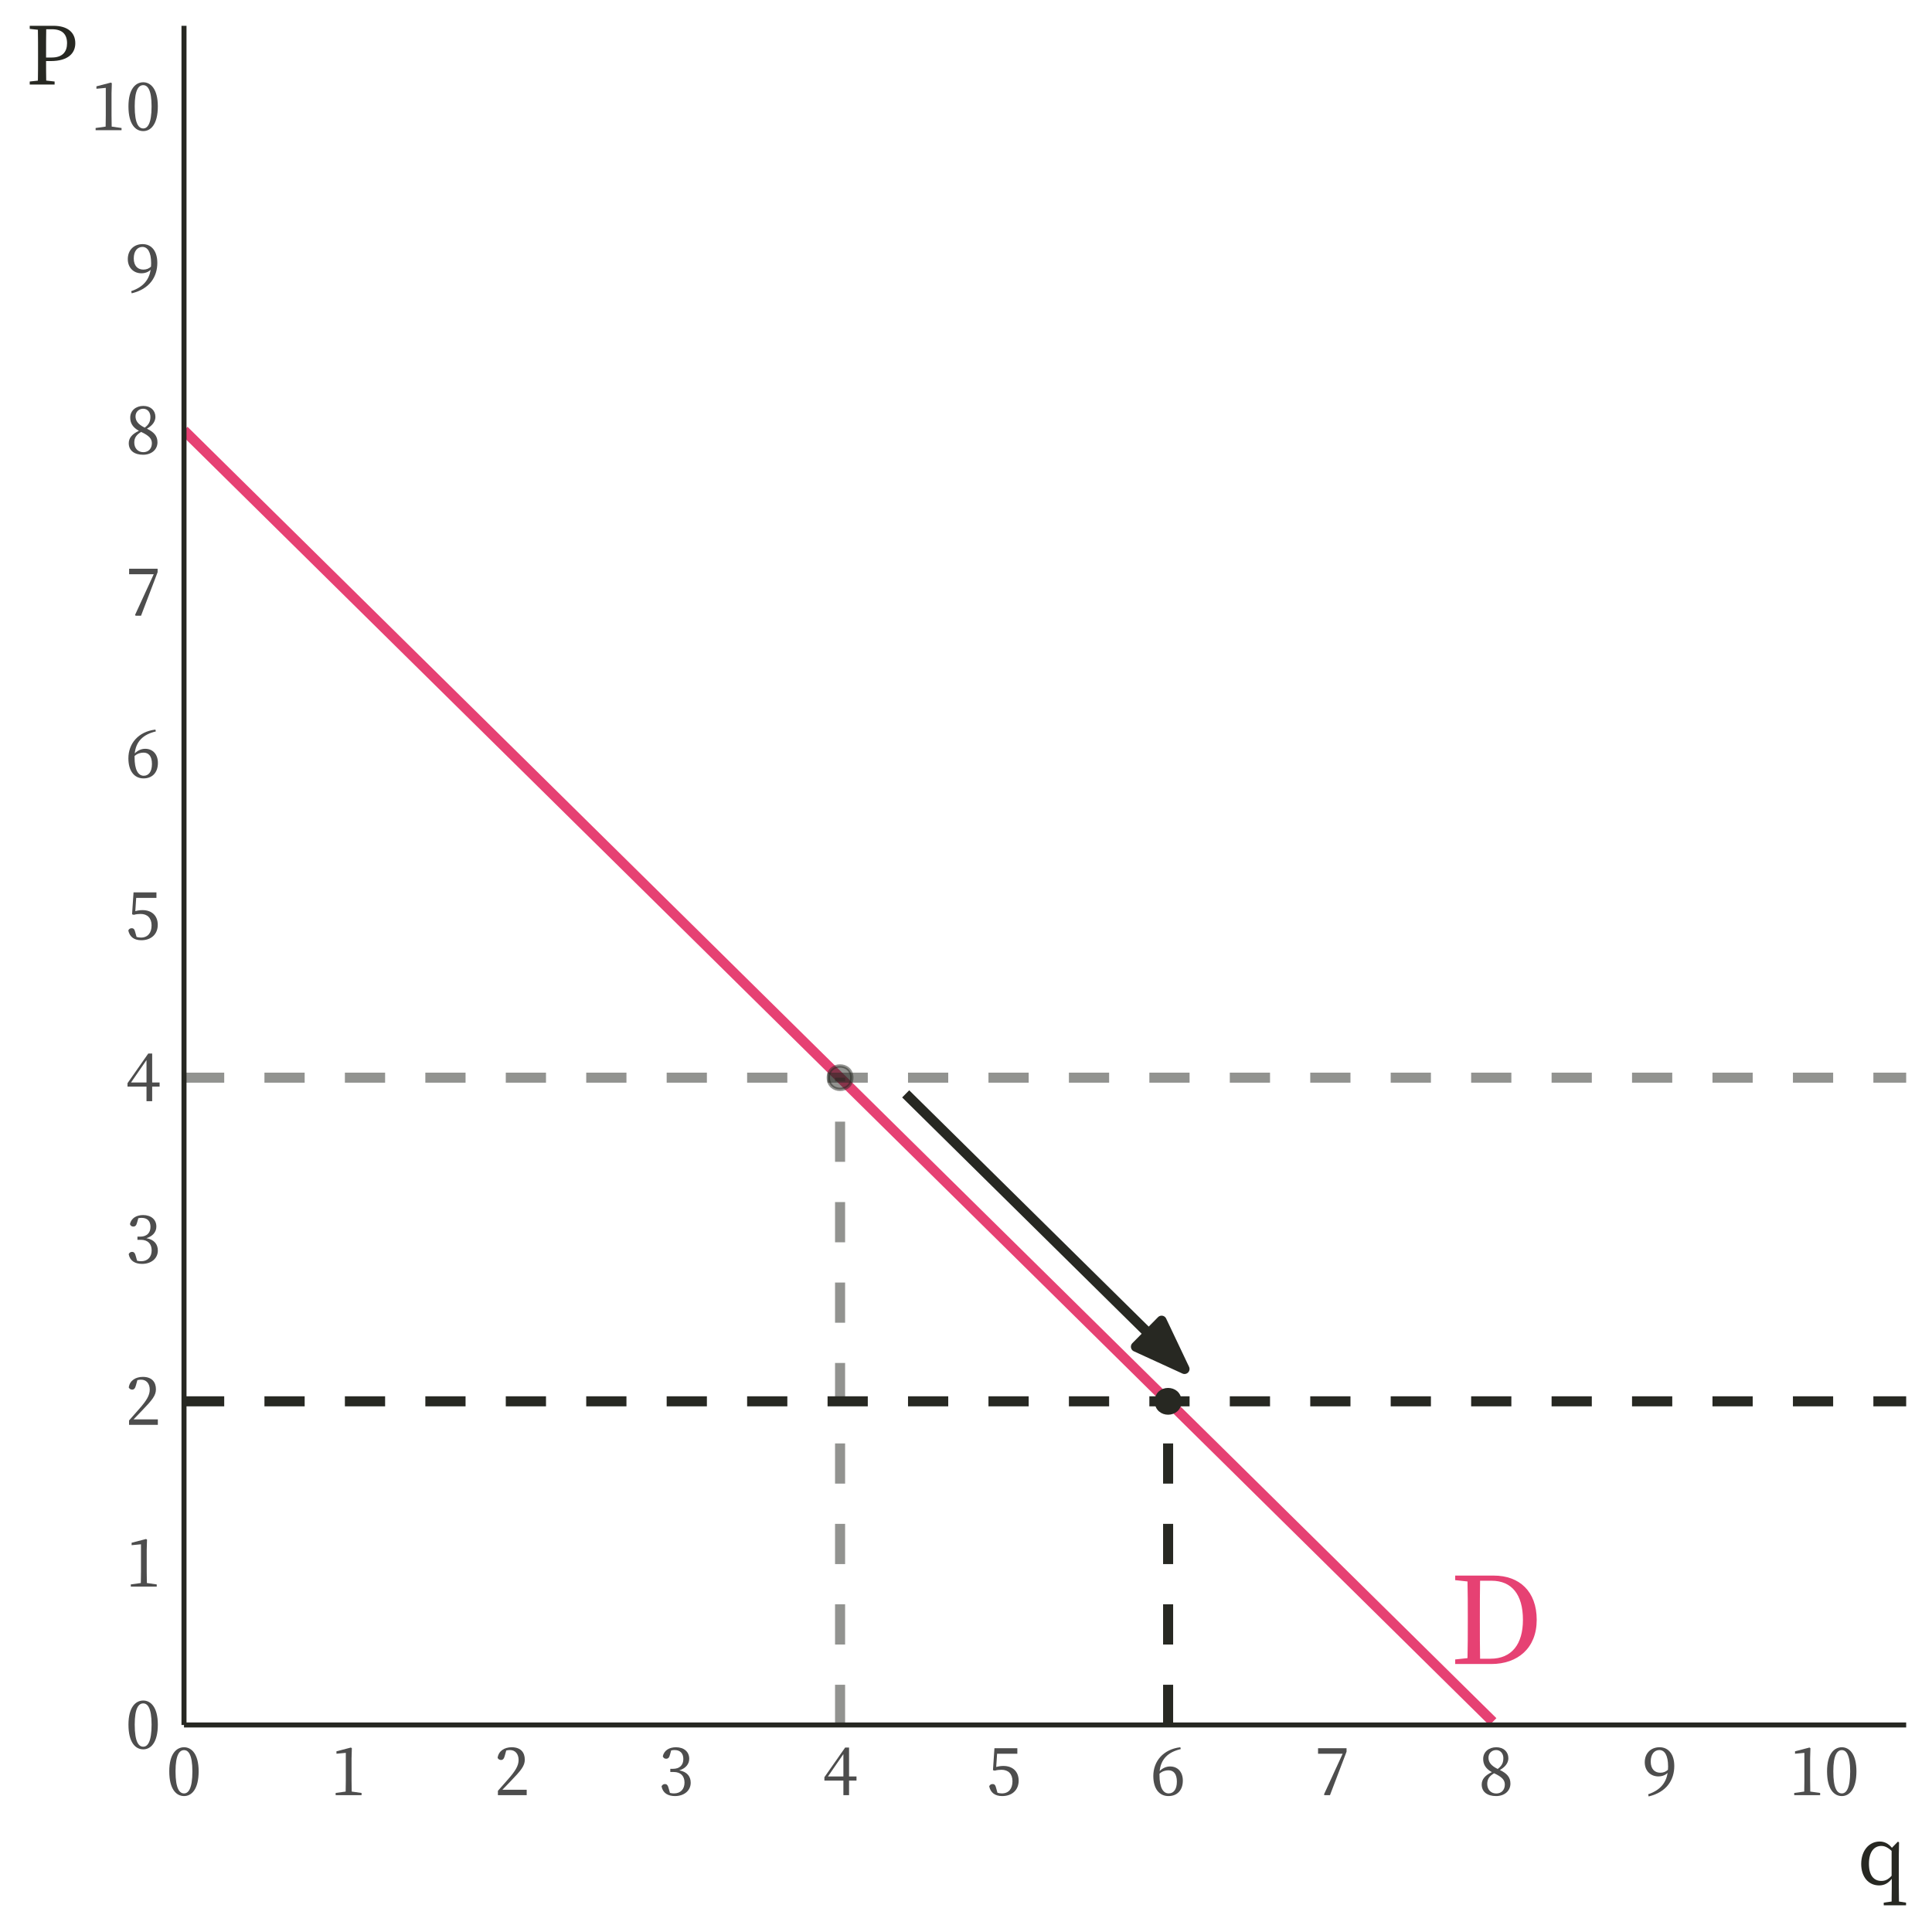
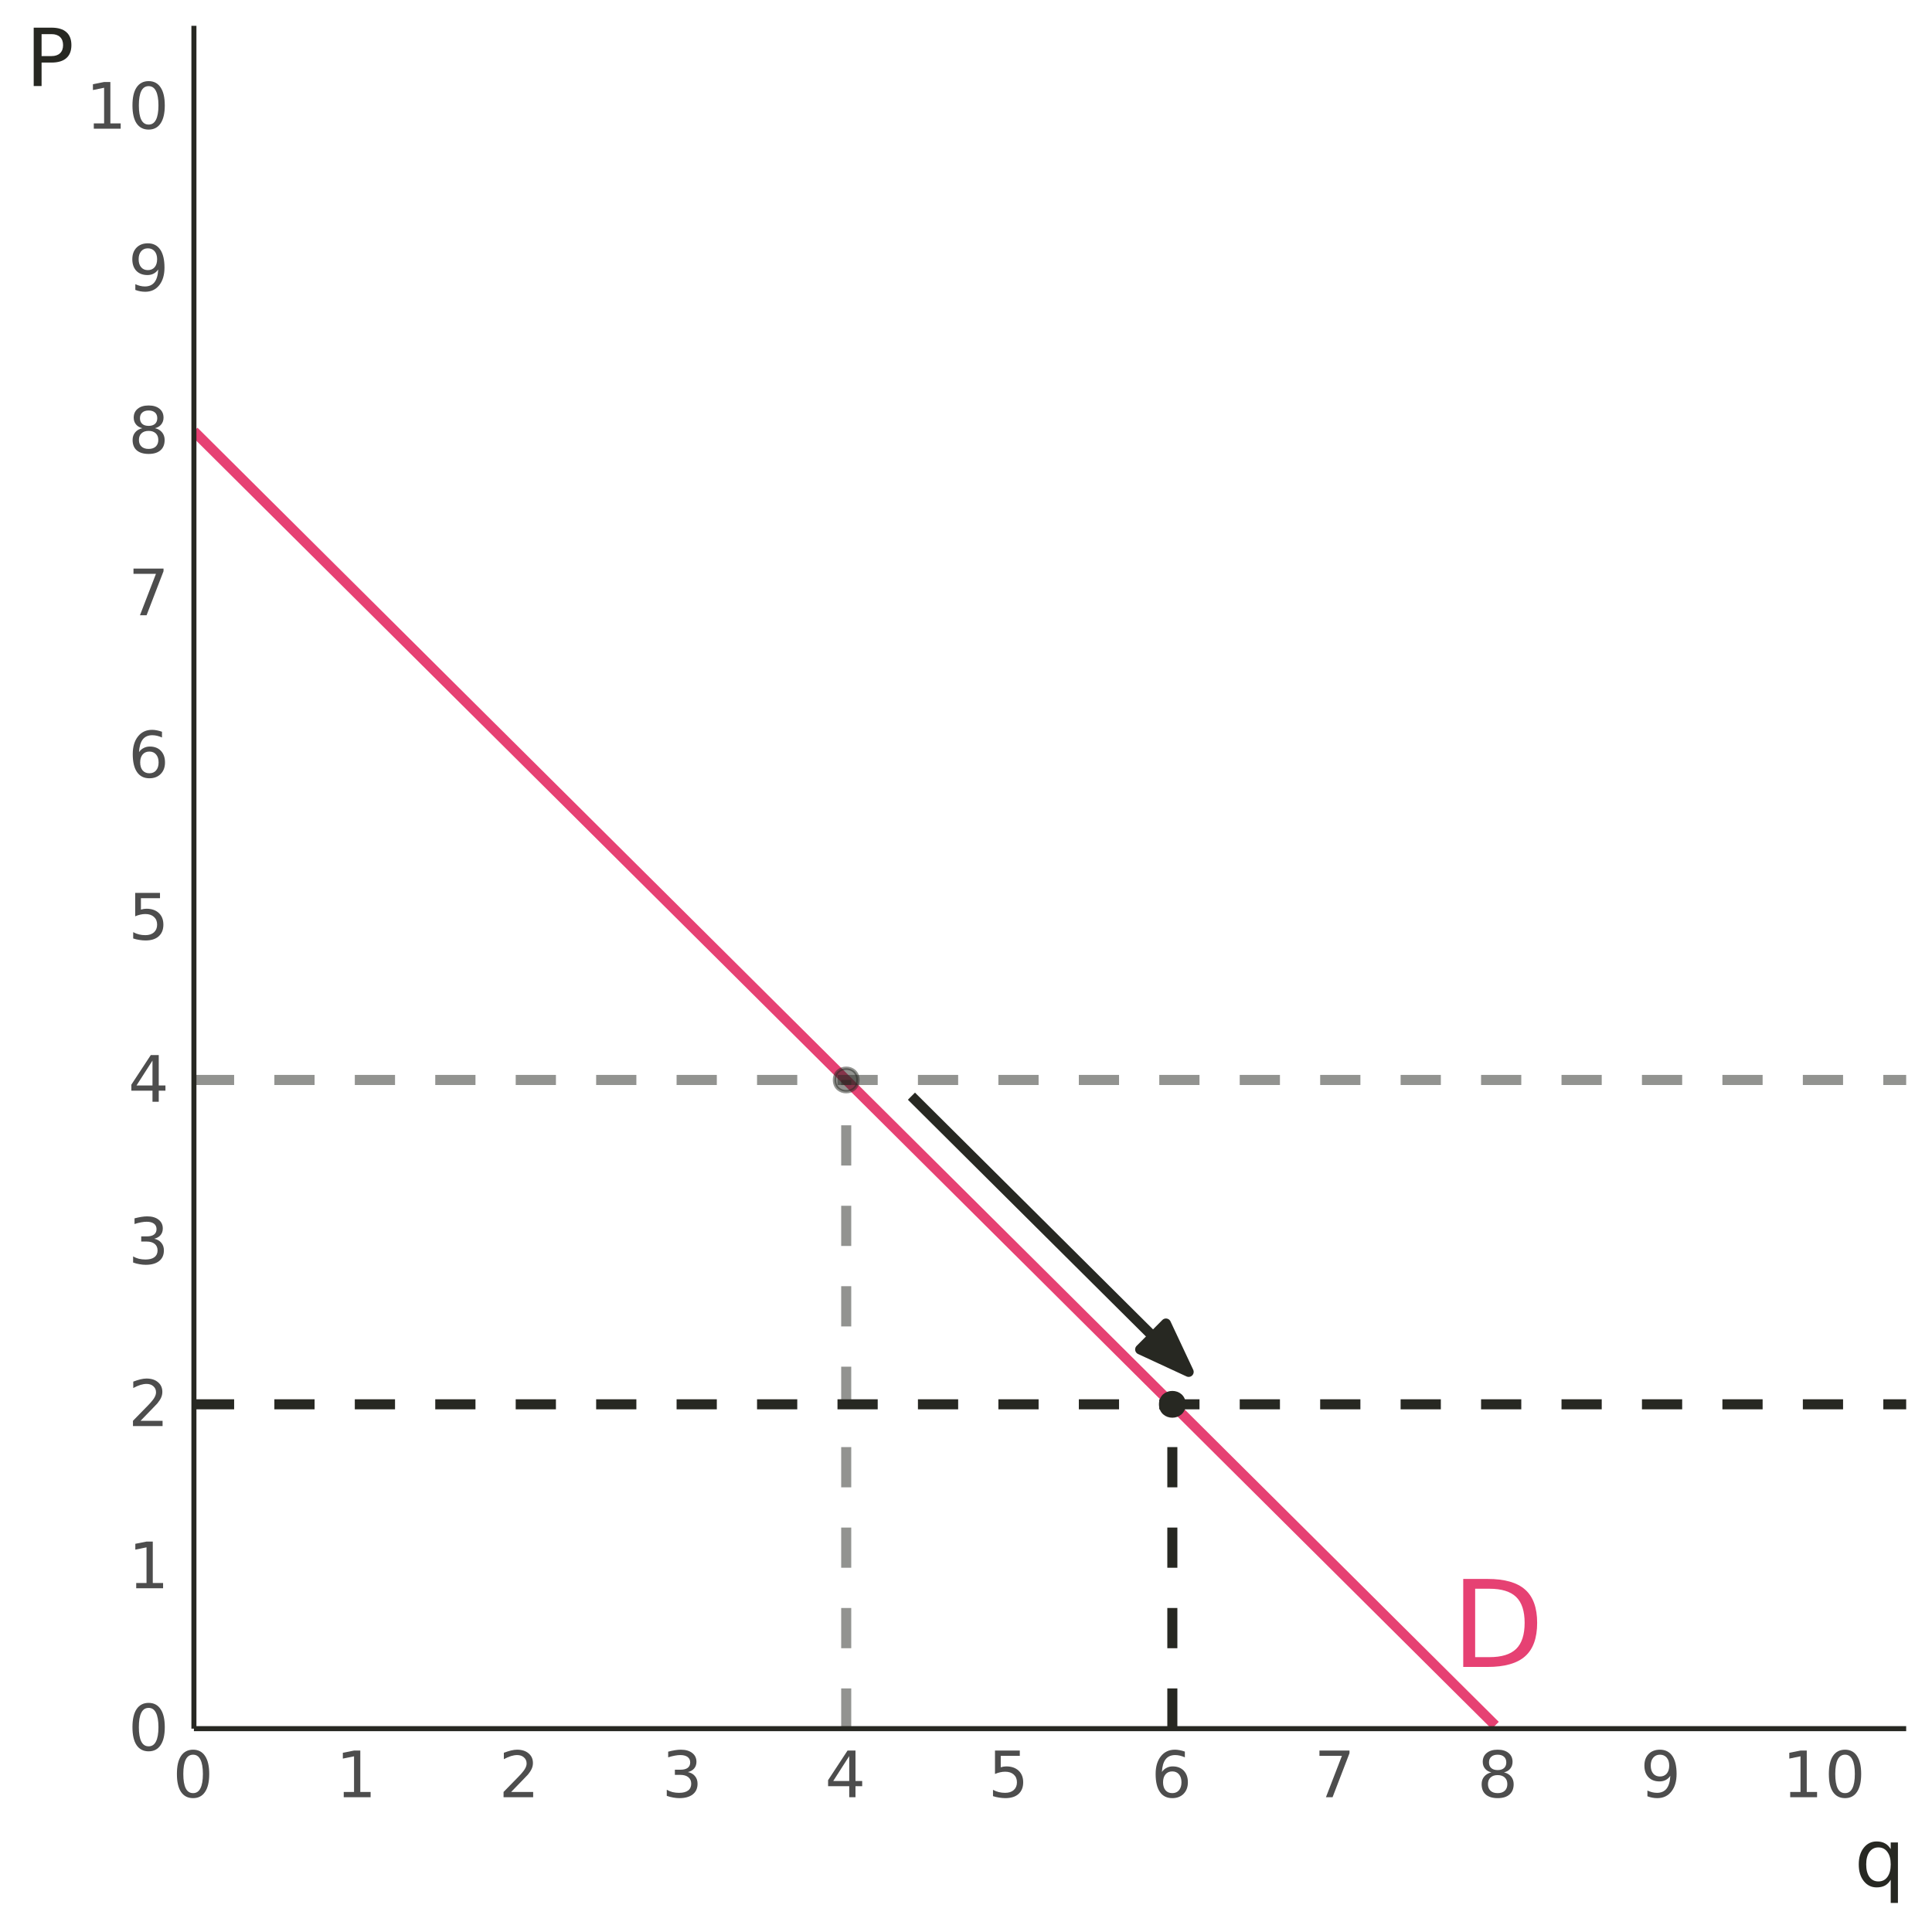
- <svg xmlns="http://www.w3.org/2000/svg" xmlns:xlink="http://www.w3.org/1999/xlink" width="410pt" height="410pt" viewBox="0 0 410 410" version="1.1">
+ <svg xmlns="http://www.w3.org/2000/svg" xmlns:xlink="http://www.w3.org/1999/xlink" width="410" height="410" viewBox="0 0 410 410">
  <defs>
    <g>
-       <symbol overflow="visible" id="glyph0-0">
-         <path style="stroke:none;" d="M 2.562 3.078 L 23.047 3.078 L 23.047 -22.531 L 2.562 -22.531 Z M 12.812 -10.781 L 4.656 -21.25 L 20.953 -21.25 Z M 13.625 -9.734 L 21.766 -20.203 L 21.766 0.75 Z M 4.656 1.797 L 12.812 -8.688 L 20.953 1.797 Z M 3.844 -20.203 L 11.984 -9.734 L 3.844 0.75 Z M 3.844 -20.203 " />
-       </symbol>
-       <symbol overflow="visible" id="glyph0-1">
-         <path style="stroke:none;" d="M 6.531 -1.125 C 6.484 -3.656 6.484 -6.219 6.484 -9.062 L 6.484 -10.031 C 6.484 -12.625 6.484 -15.188 6.531 -17.672 L 8.969 -17.672 C 13.219 -17.672 15.625 -14.781 15.625 -9.375 C 15.625 -4.172 13.219 -1.125 8.734 -1.125 Z M 1.25 -18.766 L 1.25 -17.797 L 3.859 -17.516 C 3.922 -15.062 3.922 -12.547 3.922 -10.031 L 3.922 -9.062 C 3.922 -6.219 3.922 -3.719 3.859 -1.25 L 1.25 -0.969 L 1.25 0 L 8.906 0 C 14.5 0 18.547 -3.359 18.547 -9.375 C 18.547 -15.422 14.875 -18.766 9.422 -18.766 Z M 1.25 -18.766 " />
-       </symbol>
-       <symbol overflow="visible" id="glyph1-0">
-         <path style="stroke:none;" d="M 1.359 1.625 L 12.234 1.625 L 12.234 -11.969 L 1.359 -11.969 Z M 6.797 -5.719 L 2.469 -11.281 L 11.125 -11.281 Z M 7.234 -5.172 L 11.547 -10.719 L 11.547 0.391 Z M 2.469 0.953 L 6.797 -4.609 L 11.125 0.953 Z M 2.031 -10.719 L 6.359 -5.172 L 2.031 0.391 Z M 2.031 -10.719 " />
-       </symbol>
-       <symbol overflow="visible" id="glyph1-1">
-         <path style="stroke:none;" d="M 1.938 -5.062 C 1.938 -8.625 2.797 -9.562 3.75 -9.562 C 4.656 -9.562 5.516 -8.625 5.516 -5.062 C 5.516 -1.359 4.656 -0.375 3.75 -0.375 C 2.797 -0.375 1.938 -1.344 1.938 -5.062 Z M 3.75 -10.172 C 2.141 -10.172 0.609 -8.781 0.609 -5.062 C 0.609 -1.203 2.141 0.188 3.75 0.188 C 5.312 0.188 6.844 -1.203 6.844 -5.062 C 6.844 -8.781 5.312 -10.172 3.75 -10.172 Z M 3.75 -10.172 " />
-       </symbol>
-       <symbol overflow="visible" id="glyph1-2">
-         <path style="stroke:none;" d="M 4.516 -0.766 C 4.5 -1.547 4.484 -2.359 4.484 -3.141 L 4.484 -7.812 L 4.547 -9.969 L 4.344 -10.109 L 1.281 -9.312 L 1.281 -8.797 L 3.266 -8.984 L 3.266 -3.141 C 3.266 -2.359 3.25 -1.547 3.234 -0.766 L 1.109 -0.469 L 1.109 0 L 6.609 0 L 6.609 -0.469 Z M 4.516 -0.766 " />
-       </symbol>
-       <symbol overflow="visible" id="glyph1-3">
-         <path style="stroke:none;" d="M 1.688 -1.156 C 2.375 -1.859 3.047 -2.562 3.438 -2.969 C 5.672 -5.281 6.438 -6.234 6.438 -7.531 C 6.438 -9.078 5.578 -10.172 3.656 -10.172 C 2.172 -10.172 0.875 -9.422 0.672 -7.922 C 0.812 -7.641 1.078 -7.469 1.391 -7.469 C 1.766 -7.469 2.031 -7.703 2.203 -8.406 L 2.5 -9.484 C 2.812 -9.562 3.078 -9.578 3.297 -9.578 C 4.422 -9.578 5.125 -8.734 5.125 -7.469 C 5.125 -6.266 4.438 -5.141 2.984 -3.484 C 2.344 -2.734 1.547 -1.828 0.734 -0.922 L 0.734 0 L 6.844 0 L 6.844 -1.156 Z M 1.688 -1.156 " />
-       </symbol>
-       <symbol overflow="visible" id="glyph1-4">
-         <path style="stroke:none;" d="M 2.703 -9.5 C 2.984 -9.562 3.219 -9.578 3.422 -9.578 C 4.594 -9.578 5.281 -8.906 5.281 -7.672 C 5.281 -6.328 4.438 -5.594 3.094 -5.594 L 2.516 -5.594 L 2.516 -4.922 L 3.219 -4.922 C 4.75 -4.922 5.531 -4.047 5.531 -2.672 C 5.531 -1.312 4.719 -0.375 3.297 -0.375 C 3.016 -0.375 2.734 -0.406 2.438 -0.484 L 2.188 -1.375 C 2.016 -2.047 1.828 -2.359 1.375 -2.359 C 1.062 -2.359 0.812 -2.203 0.656 -1.875 C 0.922 -0.438 2.031 0.188 3.5 0.188 C 5.484 0.188 6.844 -1 6.844 -2.641 C 6.844 -3.969 6.078 -4.969 4.422 -5.266 C 5.781 -5.688 6.531 -6.594 6.531 -7.734 C 6.531 -9.188 5.438 -10.172 3.719 -10.172 C 2.344 -10.172 1.203 -9.547 0.922 -8.25 C 1.062 -7.875 1.312 -7.734 1.625 -7.734 C 2.094 -7.734 2.297 -8.016 2.453 -8.625 Z M 2.703 -9.5 " />
-       </symbol>
-       <symbol overflow="visible" id="glyph1-5">
-         <path style="stroke:none;" d="M 1.156 -3.969 L 4.438 -8.719 L 4.438 -3.969 Z M 7.219 -3.969 L 5.641 -3.969 L 5.641 -10.109 L 4.812 -10.109 L 0.406 -3.812 L 0.406 -3.094 L 4.438 -3.094 L 4.438 0 L 5.641 0 L 5.641 -3.094 L 7.219 -3.094 Z M 7.219 -3.969 " />
-       </symbol>
-       <symbol overflow="visible" id="glyph1-6">
-         <path style="stroke:none;" d="M 2.25 -8.797 L 6.547 -8.797 L 6.547 -9.969 L 1.688 -9.969 L 1.375 -5.312 L 1.75 -5.203 C 2.234 -5.344 2.719 -5.391 3.188 -5.391 C 4.609 -5.391 5.516 -4.531 5.516 -2.953 C 5.516 -1.391 4.719 -0.375 3.266 -0.375 C 2.938 -0.375 2.641 -0.422 2.328 -0.516 L 2.078 -1.406 C 1.906 -2.141 1.719 -2.359 1.281 -2.359 C 0.953 -2.359 0.688 -2.188 0.578 -1.875 C 0.875 -0.5 1.828 0.188 3.344 0.188 C 5.453 0.188 6.828 -1.125 6.828 -3.078 C 6.828 -5.078 5.5 -6.203 3.578 -6.203 C 3.031 -6.203 2.562 -6.125 2.062 -5.984 Z M 2.25 -8.797 " />
-       </symbol>
-       <symbol overflow="visible" id="glyph1-7">
-         <path style="stroke:none;" d="M 1.906 -4.562 C 2.484 -5.094 3.188 -5.281 3.812 -5.281 C 4.875 -5.281 5.594 -4.547 5.594 -2.875 C 5.594 -1.203 4.875 -0.375 3.859 -0.375 C 2.641 -0.375 1.906 -1.688 1.906 -4.266 Z M 6.328 -10.172 C 2.656 -9.734 0.594 -7.156 0.594 -4.078 C 0.594 -1.406 1.828 0.188 3.812 0.188 C 5.609 0.188 6.859 -1 6.859 -3.094 C 6.859 -4.922 5.781 -6.094 4.156 -6.094 C 3.344 -6.094 2.562 -5.75 1.938 -5.109 C 2.203 -7.547 3.578 -9.109 6.422 -9.781 Z M 6.328 -10.172 " />
-       </symbol>
-       <symbol overflow="visible" id="glyph1-8">
-         <path style="stroke:none;" d="M 0.75 -9.969 L 0.75 -8.797 L 5.969 -8.797 L 2 -0.141 L 2.141 0 L 3.281 0 L 6.797 -9.234 L 6.797 -9.969 Z M 0.75 -9.969 " />
-       </symbol>
-       <symbol overflow="visible" id="glyph1-9">
-         <path style="stroke:none;" d="M 3.766 -0.359 C 2.625 -0.359 1.844 -1.188 1.844 -2.391 C 1.844 -3.438 2.312 -4.047 3.297 -4.656 C 5.047 -3.844 5.578 -3.172 5.578 -2.25 C 5.578 -1.125 4.859 -0.359 3.766 -0.359 Z M 2.109 -7.969 C 2.109 -8.953 2.875 -9.578 3.734 -9.578 C 4.703 -9.578 5.266 -8.766 5.266 -7.875 C 5.266 -6.875 4.953 -6.234 4.062 -5.562 C 2.5 -6.328 2.109 -7.125 2.109 -7.969 Z M 4.531 -5.344 C 5.906 -6.125 6.328 -7.062 6.328 -7.844 C 6.328 -9.188 5.344 -10.172 3.766 -10.172 C 2.219 -10.172 0.984 -9.219 0.984 -7.688 C 0.984 -6.531 1.516 -5.609 2.828 -4.891 C 1.406 -4.219 0.672 -3.391 0.672 -2.25 C 0.672 -0.672 1.906 0.188 3.719 0.188 C 5.484 0.188 6.766 -0.891 6.766 -2.453 C 6.766 -3.781 6.062 -4.594 4.531 -5.344 Z M 4.531 -5.344 " />
-       </symbol>
-       <symbol overflow="visible" id="glyph1-10">
-         <path style="stroke:none;" d="M 3.766 -4.766 C 2.625 -4.766 1.734 -5.516 1.734 -7.141 C 1.734 -8.75 2.562 -9.578 3.562 -9.578 C 4.656 -9.578 5.422 -8.516 5.422 -6.094 C 5.422 -5.844 5.406 -5.609 5.391 -5.391 C 4.938 -4.969 4.406 -4.766 3.766 -4.766 Z M 1.297 0.266 C 5.109 -0.641 6.734 -3.234 6.734 -6.203 C 6.734 -8.625 5.547 -10.172 3.609 -10.172 C 1.766 -10.172 0.469 -8.906 0.469 -6.984 C 0.469 -5.125 1.75 -3.984 3.344 -3.984 C 4.141 -3.984 4.812 -4.234 5.328 -4.734 C 4.969 -2.562 3.734 -1.062 1.188 -0.188 Z M 1.297 0.266 " />
-       </symbol>
-       <symbol overflow="visible" id="glyph2-0">
-         <path style="stroke:none;" d="M 1.703 2.047 L 15.297 2.047 L 15.297 -14.953 L 1.703 -14.953 Z M 8.5 -7.156 L 3.094 -14.109 L 13.906 -14.109 Z M 9.047 -6.453 L 14.453 -13.406 L 14.453 0.5 Z M 3.094 1.188 L 8.5 -5.766 L 13.906 1.188 Z M 2.547 -13.406 L 7.953 -6.453 L 2.547 0.5 Z M 2.547 -13.406 " />
-       </symbol>
-       <symbol overflow="visible" id="glyph2-1">
-         <path style="stroke:none;" d="M 7.281 -1.812 C 6.531 -0.984 5.906 -0.719 5.094 -0.719 C 3.594 -0.719 2.469 -1.766 2.469 -4.359 C 2.469 -7.016 3.672 -8.141 5.094 -8.141 C 5.766 -8.141 6.406 -7.891 7.281 -7.094 Z M 8.844 3.656 C 8.828 2.625 8.812 1.562 8.812 0.531 L 8.812 -6.359 L 8.859 -8.891 L 8.625 -9.062 L 7.344 -7.75 C 6.547 -8.734 5.641 -9.078 4.75 -9.078 C 2.516 -9.078 0.828 -7.172 0.828 -4.312 C 0.828 -1.594 2.359 0.234 4.625 0.234 C 5.688 0.234 6.562 -0.203 7.312 -1.172 L 7.312 0.531 C 7.312 1.547 7.297 2.594 7.281 3.656 L 5.609 3.891 L 5.609 4.453 L 10.344 4.453 L 10.344 3.891 Z M 8.844 3.656 " />
-       </symbol>
-       <symbol overflow="visible" id="glyph2-2">
-         <path style="stroke:none;" d="M 5.531 -11.734 C 7.75 -11.734 8.75 -10.656 8.75 -8.766 C 8.75 -6.969 7.812 -5.734 5.484 -5.734 L 4.297 -5.734 L 4.297 -6.688 C 4.297 -8.375 4.297 -10.078 4.328 -11.734 Z M 5.281 -4.984 C 9.047 -4.984 10.5 -6.703 10.5 -8.766 C 10.5 -10.984 8.953 -12.469 5.828 -12.469 L 0.828 -12.469 L 0.828 -11.812 L 2.562 -11.625 C 2.594 -10 2.594 -8.344 2.594 -6.688 L 2.594 -5.766 C 2.594 -4.094 2.594 -2.469 2.562 -0.828 L 0.828 -0.641 L 0.828 0 L 6.109 0 L 6.109 -0.641 L 4.328 -0.844 C 4.297 -2.266 4.297 -3.609 4.297 -4.984 Z M 5.281 -4.984 " />
-       </symbol>
+       <g id="glyph-0-0">
+         <path d="M 1.281 4.531 L 1.281 -18.062 L 14.078 -18.062 L 14.078 4.531 Z M 2.719 3.094 L 12.656 3.094 L 12.656 -16.625 L 2.719 -16.625 Z M 2.719 3.094 " />
+       </g>
+       <g id="glyph-0-1">
+         <path d="M 5.047 -16.594 L 5.047 -2.078 L 8.094 -2.078 C 10.664 -2.078 12.551 -2.66 13.75 -3.828 C 14.945 -4.992 15.547 -6.836 15.547 -9.359 C 15.547 -11.859 14.945 -13.688 13.75 -14.844 C 12.551 -16.008 10.664 -16.594 8.094 -16.594 Z M 2.516 -18.672 L 7.703 -18.672 C 11.316 -18.672 13.969 -17.914 15.656 -16.406 C 17.352 -14.906 18.203 -12.555 18.203 -9.359 C 18.203 -6.141 17.352 -3.773 15.656 -2.266 C 13.957 -0.754 11.305 0 7.703 0 L 2.516 0 Z M 2.516 -18.672 " />
+       </g>
+       <g id="glyph-1-0">
+         <path d="M 0.672 2.406 L 0.672 -9.578 L 7.469 -9.578 L 7.469 2.406 Z M 1.438 1.641 L 6.719 1.641 L 6.719 -8.828 L 1.438 -8.828 Z M 1.438 1.641 " />
+       </g>
+       <g id="glyph-1-1">
+         <path d="M 4.328 -9.031 C 3.629 -9.031 3.109 -8.688 2.766 -8 C 2.422 -7.32 2.25 -6.301 2.25 -4.938 C 2.25 -3.582 2.422 -2.566 2.766 -1.891 C 3.109 -1.211 3.629 -0.875 4.328 -0.875 C 5.016 -0.875 5.531 -1.211 5.875 -1.891 C 6.227 -2.566 6.406 -3.582 6.406 -4.938 C 6.406 -6.301 6.227 -7.32 5.875 -8 C 5.531 -8.688 5.016 -9.031 4.328 -9.031 Z M 4.328 -10.094 C 5.43 -10.094 6.273 -9.648 6.859 -8.766 C 7.453 -7.891 7.75 -6.613 7.75 -4.938 C 7.75 -3.27 7.453 -2 6.859 -1.125 C 6.273 -0.25 5.43 0.188 4.328 0.188 C 3.211 0.188 2.359 -0.25 1.766 -1.125 C 1.18 -2 0.891 -3.27 0.891 -4.938 C 0.891 -6.613 1.18 -7.891 1.766 -8.766 C 2.359 -9.648 3.211 -10.094 4.328 -10.094 Z M 4.328 -10.094 " />
+       </g>
+       <g id="glyph-1-2">
+         <path d="M 1.688 -1.125 L 3.875 -1.125 L 3.875 -8.688 L 1.5 -8.203 L 1.5 -9.438 L 3.859 -9.906 L 5.203 -9.906 L 5.203 -1.125 L 7.391 -1.125 L 7.391 0 L 1.688 0 Z M 1.688 -1.125 " />
+       </g>
+       <g id="glyph-1-3">
+         <path d="M 2.609 -1.125 L 7.281 -1.125 L 7.281 0 L 1 0 L 1 -1.125 C 1.508 -1.656 2.203 -2.363 3.078 -3.25 C 3.953 -4.133 4.504 -4.707 4.734 -4.969 C 5.16 -5.445 5.457 -5.852 5.625 -6.188 C 5.801 -6.52 5.891 -6.848 5.891 -7.172 C 5.891 -7.703 5.703 -8.129 5.328 -8.453 C 4.961 -8.785 4.484 -8.953 3.891 -8.953 C 3.473 -8.953 3.031 -8.879 2.562 -8.734 C 2.094 -8.586 1.594 -8.367 1.062 -8.078 L 1.062 -9.438 C 1.602 -9.645 2.109 -9.805 2.578 -9.922 C 3.047 -10.035 3.473 -10.094 3.859 -10.094 C 4.891 -10.094 5.707 -9.832 6.312 -9.312 C 6.926 -8.801 7.234 -8.117 7.234 -7.266 C 7.234 -6.859 7.156 -6.473 7 -6.109 C 6.852 -5.742 6.578 -5.312 6.172 -4.812 C 6.055 -4.688 5.703 -4.316 5.109 -3.703 C 4.523 -3.086 3.691 -2.227 2.609 -1.125 Z M 2.609 -1.125 " />
+       </g>
+       <g id="glyph-1-4">
+         <path d="M 5.516 -5.344 C 6.16 -5.207 6.66 -4.922 7.016 -4.484 C 7.379 -4.055 7.562 -3.52 7.562 -2.875 C 7.562 -1.895 7.223 -1.141 6.547 -0.609 C 5.879 -0.078 4.926 0.188 3.688 0.188 C 3.27 0.188 2.836 0.145 2.391 0.062 C 1.953 -0.008 1.5 -0.129 1.031 -0.297 L 1.031 -1.594 C 1.406 -1.375 1.812 -1.207 2.25 -1.094 C 2.695 -0.988 3.16 -0.938 3.641 -0.938 C 4.484 -0.938 5.125 -1.102 5.562 -1.438 C 6 -1.77 6.219 -2.25 6.219 -2.875 C 6.219 -3.457 6.016 -3.914 5.609 -4.25 C 5.203 -4.582 4.633 -4.75 3.906 -4.75 L 2.75 -4.75 L 2.75 -5.844 L 3.953 -5.844 C 4.609 -5.844 5.113 -5.973 5.469 -6.234 C 5.82 -6.504 6 -6.883 6 -7.375 C 6 -7.883 5.816 -8.273 5.453 -8.547 C 5.086 -8.816 4.57 -8.953 3.906 -8.953 C 3.539 -8.953 3.145 -8.91 2.719 -8.828 C 2.301 -8.754 1.836 -8.633 1.328 -8.469 L 1.328 -9.672 C 1.836 -9.805 2.316 -9.91 2.766 -9.984 C 3.211 -10.055 3.629 -10.094 4.016 -10.094 C 5.035 -10.094 5.844 -9.859 6.438 -9.391 C 7.031 -8.93 7.328 -8.305 7.328 -7.516 C 7.328 -6.973 7.172 -6.508 6.859 -6.125 C 6.547 -5.75 6.098 -5.488 5.516 -5.344 Z M 5.516 -5.344 " />
+       </g>
+       <g id="glyph-1-5">
+         <path d="M 5.141 -8.734 L 1.75 -3.453 L 5.141 -3.453 Z M 4.781 -9.906 L 6.469 -9.906 L 6.469 -3.453 L 7.891 -3.453 L 7.891 -2.344 L 6.469 -2.344 L 6.469 0 L 5.141 0 L 5.141 -2.344 L 0.656 -2.344 L 0.656 -3.625 Z M 4.781 -9.906 " />
+       </g>
+       <g id="glyph-1-6">
+         <path d="M 1.469 -9.906 L 6.734 -9.906 L 6.734 -8.781 L 2.688 -8.781 L 2.688 -6.359 C 2.883 -6.422 3.082 -6.469 3.281 -6.5 C 3.477 -6.531 3.672 -6.547 3.859 -6.547 C 4.961 -6.547 5.836 -6.242 6.484 -5.641 C 7.129 -5.035 7.453 -4.211 7.453 -3.172 C 7.453 -2.109 7.117 -1.281 6.453 -0.688 C 5.797 -0.102 4.863 0.188 3.656 0.188 C 3.238 0.188 2.812 0.148 2.375 0.078 C 1.945 0.016 1.504 -0.086 1.047 -0.234 L 1.047 -1.578 C 1.441 -1.359 1.852 -1.195 2.281 -1.094 C 2.707 -0.988 3.156 -0.938 3.625 -0.938 C 4.395 -0.938 5.004 -1.133 5.453 -1.531 C 5.898 -1.938 6.125 -2.484 6.125 -3.172 C 6.125 -3.867 5.898 -4.414 5.453 -4.812 C 5.004 -5.219 4.395 -5.422 3.625 -5.422 C 3.27 -5.422 2.914 -5.379 2.562 -5.297 C 2.207 -5.223 1.844 -5.102 1.469 -4.938 Z M 1.469 -9.906 " />
+       </g>
+       <g id="glyph-1-7">
+         <path d="M 4.484 -5.484 C 3.879 -5.484 3.398 -5.273 3.047 -4.859 C 2.703 -4.453 2.531 -3.891 2.531 -3.172 C 2.531 -2.461 2.703 -1.898 3.047 -1.484 C 3.398 -1.078 3.879 -0.875 4.484 -0.875 C 5.086 -0.875 5.562 -1.078 5.906 -1.484 C 6.258 -1.898 6.438 -2.461 6.438 -3.172 C 6.438 -3.891 6.258 -4.453 5.906 -4.859 C 5.562 -5.273 5.086 -5.484 4.484 -5.484 Z M 7.156 -9.688 L 7.156 -8.469 C 6.812 -8.625 6.469 -8.742 6.125 -8.828 C 5.781 -8.91 5.441 -8.953 5.109 -8.953 C 4.223 -8.953 3.547 -8.656 3.078 -8.062 C 2.617 -7.469 2.352 -6.566 2.281 -5.359 C 2.539 -5.742 2.867 -6.035 3.266 -6.234 C 3.66 -6.441 4.094 -6.547 4.562 -6.547 C 5.562 -6.547 6.348 -6.242 6.922 -5.641 C 7.504 -5.035 7.797 -4.211 7.797 -3.172 C 7.797 -2.16 7.492 -1.348 6.891 -0.734 C 6.285 -0.117 5.484 0.188 4.484 0.188 C 3.336 0.188 2.461 -0.25 1.859 -1.125 C 1.254 -2 0.953 -3.27 0.953 -4.938 C 0.953 -6.508 1.32 -7.758 2.062 -8.688 C 2.801 -9.625 3.801 -10.094 5.062 -10.094 C 5.395 -10.094 5.734 -10.055 6.078 -9.984 C 6.422 -9.922 6.781 -9.82 7.156 -9.688 Z M 7.156 -9.688 " />
+       </g>
+       <g id="glyph-1-8">
+         <path d="M 1.109 -9.906 L 7.484 -9.906 L 7.484 -9.344 L 3.891 0 L 2.484 0 L 5.875 -8.781 L 1.109 -8.781 Z M 1.109 -9.906 " />
+       </g>
+       <g id="glyph-1-9">
+         <path d="M 4.328 -4.703 C 3.68 -4.703 3.176 -4.531 2.812 -4.188 C 2.445 -3.852 2.266 -3.383 2.266 -2.781 C 2.266 -2.188 2.445 -1.719 2.812 -1.375 C 3.176 -1.039 3.68 -0.875 4.328 -0.875 C 4.961 -0.875 5.461 -1.039 5.828 -1.375 C 6.191 -1.719 6.375 -2.188 6.375 -2.781 C 6.375 -3.383 6.191 -3.852 5.828 -4.188 C 5.461 -4.531 4.961 -4.703 4.328 -4.703 Z M 2.984 -5.281 C 2.41 -5.414 1.961 -5.68 1.641 -6.078 C 1.316 -6.473 1.156 -6.953 1.156 -7.516 C 1.156 -8.305 1.438 -8.93 2 -9.391 C 2.562 -9.859 3.336 -10.094 4.328 -10.094 C 5.305 -10.094 6.078 -9.859 6.641 -9.391 C 7.203 -8.93 7.484 -8.305 7.484 -7.516 C 7.484 -6.953 7.32 -6.473 7 -6.078 C 6.688 -5.68 6.242 -5.414 5.672 -5.281 C 6.316 -5.125 6.816 -4.828 7.172 -4.391 C 7.535 -3.953 7.719 -3.414 7.719 -2.781 C 7.719 -1.82 7.422 -1.086 6.828 -0.578 C 6.242 -0.066 5.41 0.188 4.328 0.188 C 3.234 0.188 2.391 -0.066 1.797 -0.578 C 1.211 -1.086 0.922 -1.82 0.922 -2.781 C 0.922 -3.414 1.102 -3.953 1.469 -4.391 C 1.832 -4.828 2.336 -5.125 2.984 -5.281 Z M 2.484 -7.391 C 2.484 -6.879 2.645 -6.477 2.969 -6.188 C 3.289 -5.906 3.742 -5.766 4.328 -5.766 C 4.898 -5.766 5.348 -5.906 5.672 -6.188 C 5.992 -6.477 6.156 -6.879 6.156 -7.391 C 6.156 -7.91 5.992 -8.312 5.672 -8.594 C 5.348 -8.883 4.898 -9.031 4.328 -9.031 C 3.742 -9.031 3.289 -8.883 2.969 -8.594 C 2.645 -8.312 2.484 -7.91 2.484 -7.391 Z M 2.484 -7.391 " />
+       </g>
+       <g id="glyph-1-10">
+         <path d="M 1.5 -0.203 L 1.5 -1.422 C 1.832 -1.266 2.172 -1.145 2.516 -1.062 C 2.859 -0.977 3.195 -0.938 3.531 -0.938 C 4.414 -0.938 5.094 -1.234 5.562 -1.828 C 6.031 -2.422 6.297 -3.328 6.359 -4.547 C 6.098 -4.16 5.77 -3.863 5.375 -3.656 C 4.988 -3.457 4.555 -3.359 4.078 -3.359 C 3.086 -3.359 2.301 -3.656 1.719 -4.25 C 1.145 -4.852 0.859 -5.676 0.859 -6.719 C 0.859 -7.738 1.156 -8.555 1.75 -9.172 C 2.352 -9.785 3.156 -10.094 4.156 -10.094 C 5.301 -10.094 6.176 -9.648 6.781 -8.766 C 7.383 -7.891 7.688 -6.613 7.688 -4.938 C 7.688 -3.383 7.316 -2.141 6.578 -1.203 C 5.836 -0.273 4.844 0.188 3.594 0.188 C 3.258 0.188 2.914 0.156 2.562 0.094 C 2.219 0.031 1.863 -0.066 1.5 -0.203 Z M 4.156 -4.406 C 4.758 -4.406 5.238 -4.609 5.594 -5.016 C 5.945 -5.43 6.125 -6 6.125 -6.719 C 6.125 -7.426 5.945 -7.988 5.594 -8.406 C 5.238 -8.82 4.758 -9.031 4.156 -9.031 C 3.562 -9.031 3.086 -8.82 2.734 -8.406 C 2.379 -7.988 2.203 -7.426 2.203 -6.719 C 2.203 -6 2.379 -5.43 2.734 -5.016 C 3.086 -4.609 3.562 -4.406 4.156 -4.406 Z M 4.156 -4.406 " />
+       </g>
+       <g id="glyph-2-0">
+         <path d="M 0.844 3 L 0.844 -11.984 L 9.344 -11.984 L 9.344 3 Z M 1.797 2.062 L 8.406 2.062 L 8.406 -11.031 L 1.797 -11.031 Z M 1.797 2.062 " />
+       </g>
+       <g id="glyph-2-1">
+         <path d="M 2.516 -4.641 C 2.516 -3.516 2.742 -2.629 3.203 -1.984 C 3.672 -1.348 4.305 -1.031 5.109 -1.031 C 5.922 -1.031 6.555 -1.348 7.016 -1.984 C 7.484 -2.629 7.719 -3.516 7.719 -4.641 C 7.719 -5.766 7.484 -6.645 7.016 -7.281 C 6.555 -7.926 5.922 -8.25 5.109 -8.25 C 4.305 -8.25 3.672 -7.926 3.203 -7.281 C 2.742 -6.645 2.516 -5.766 2.516 -4.641 Z M 7.719 -1.391 C 7.395 -0.836 6.988 -0.426 6.5 -0.156 C 6.008 0.102 5.422 0.234 4.734 0.234 C 3.617 0.234 2.707 -0.211 2 -1.109 C 1.289 -2.004 0.938 -3.18 0.938 -4.641 C 0.938 -6.098 1.289 -7.273 2 -8.172 C 2.707 -9.066 3.617 -9.516 4.734 -9.516 C 5.422 -9.516 6.008 -9.379 6.5 -9.109 C 6.988 -8.848 7.395 -8.441 7.719 -7.891 L 7.719 -9.297 L 9.25 -9.297 L 9.25 3.531 L 7.719 3.531 Z M 7.719 -1.391 " />
+       </g>
+       <g id="glyph-2-2">
+         <path d="M 3.344 -11.016 L 3.344 -6.359 L 5.453 -6.359 C 6.234 -6.359 6.836 -6.562 7.266 -6.969 C 7.691 -7.375 7.906 -7.945 7.906 -8.688 C 7.906 -9.426 7.691 -10 7.266 -10.406 C 6.836 -10.812 6.234 -11.016 5.453 -11.016 Z M 1.672 -12.391 L 5.453 -12.391 C 6.836 -12.391 7.883 -12.078 8.594 -11.453 C 9.312 -10.828 9.672 -9.906 9.672 -8.688 C 9.672 -7.469 9.312 -6.547 8.594 -5.922 C 7.883 -5.297 6.836 -4.984 5.453 -4.984 L 3.344 -4.984 L 3.344 0 L 1.672 0 Z M 1.672 -12.391 " />
+       </g>
    </g>
-     <clipPath id="clip1">
-       <path d="M 39.047 90 L 318 90 L 318 366.066 L 39.047 366.066 Z M 39.047 90 " />
+     <clipPath id="clip-0">
+       <path clip-rule="nonzero" d="M 41.152 90 L 319 90 L 319 366.852 L 41.152 366.852 Z M 41.152 90 " />
    </clipPath>
-     <clipPath id="clip2">
-       <path d="M 177 227 L 180 227 L 180 366.066 L 177 366.066 Z M 177 227 " />
+     <clipPath id="clip-1">
+       <path clip-rule="nonzero" d="M 178 228 L 181 228 L 181 366.852 L 178 366.852 Z M 178 228 " />
    </clipPath>
-     <clipPath id="clip3">
-       <path d="M 39.047 227 L 404.52 227 L 404.52 230 L 39.047 230 Z M 39.047 227 " />
+     <clipPath id="clip-2">
+       <path clip-rule="nonzero" d="M 41.152 228 L 404.523 228 L 404.523 231 L 41.152 231 Z M 41.152 228 " />
    </clipPath>
-     <clipPath id="clip4">
-       <path d="M 246 296 L 249 296 L 249 366.066 L 246 366.066 Z M 246 296 " />
+     <clipPath id="clip-3">
+       <path clip-rule="nonzero" d="M 247 296 L 250 296 L 250 366.852 L 247 366.852 Z M 247 296 " />
    </clipPath>
-     <clipPath id="clip5">
-       <path d="M 39.047 296 L 404.52 296 L 404.52 299 L 39.047 299 Z M 39.047 296 " />
+     <clipPath id="clip-4">
+       <path clip-rule="nonzero" d="M 41.152 296 L 404.523 296 L 404.523 300 L 41.152 300 Z M 41.152 296 " />
    </clipPath>
  </defs>
-   <g id="surface6869">
-     <rect x="0" y="0" width="410" height="410" style="fill:rgb(100%,100%,100%);fill-opacity:1;stroke:none;" />
-     <g clip-path="url(#clip1)" clip-rule="nonzero">
-       <path style="fill:none;stroke-width:2.134;stroke-linecap:butt;stroke-linejoin:round;stroke:rgb(90.196%,25.49%,45.098%);stroke-opacity:1;stroke-miterlimit:10;" d="M 39.047 91.332 L 42.703 94.938 L 46.359 98.547 L 50.012 102.152 L 53.668 105.758 L 57.32 109.363 L 64.633 116.574 L 68.285 120.18 L 71.941 123.785 L 75.594 127.391 L 79.25 130.996 L 82.906 134.605 L 86.559 138.211 L 93.871 145.422 L 97.523 149.027 L 101.18 152.633 L 104.832 156.238 L 112.145 163.449 L 115.797 167.055 L 119.453 170.664 L 123.105 174.27 L 130.418 181.48 L 134.07 185.086 L 137.727 188.691 L 141.379 192.297 L 148.691 199.508 L 152.344 203.113 L 156 206.723 L 159.652 210.328 L 166.965 217.539 L 170.617 221.145 L 177.93 228.355 L 181.582 231.961 L 185.238 235.566 L 188.891 239.172 L 192.547 242.781 L 196.203 246.387 L 199.855 249.992 L 203.512 253.598 L 207.164 257.203 L 214.477 264.414 L 218.129 268.02 L 221.785 271.625 L 225.438 275.23 L 229.094 278.84 L 232.75 282.445 L 236.402 286.051 L 240.059 289.656 L 243.711 293.262 L 251.023 300.473 L 254.676 304.078 L 261.988 311.289 L 265.641 314.898 L 269.297 318.504 L 272.949 322.109 L 280.262 329.32 L 283.914 332.926 L 287.57 336.531 L 291.223 340.137 L 298.535 347.348 L 302.188 350.957 L 305.844 354.562 L 309.496 358.168 L 316.809 365.379 " />
-     </g>
-     <g style="fill:rgb(90.196%,25.49%,45.098%);fill-opacity:1;">
-       <use xlink:href="#glyph0-1" x="307.566" y="353.129" />
-     </g>
-     <path style="fill-rule:nonzero;fill:rgb(15.294%,15.686%,13.333%);fill-opacity:0.502;stroke-width:0.709;stroke-linecap:round;stroke-linejoin:round;stroke:rgb(15.294%,15.686%,13.333%);stroke-opacity:0.502;stroke-miterlimit:10;" d="M 180.766 228.699 C 180.766 232.016 175.789 232.016 175.789 228.699 C 175.789 225.383 180.766 225.383 180.766 228.699 " />
-     <g clip-path="url(#clip2)" clip-rule="nonzero">
-       <path style="fill:none;stroke-width:2.134;stroke-linecap:butt;stroke-linejoin:round;stroke:rgb(15.294%,15.686%,13.333%);stroke-opacity:0.502;stroke-dasharray:8.536,8.536;stroke-miterlimit:10;" d="M 178.277 366.066 L 178.277 228.699 " />
-     </g>
-     <g clip-path="url(#clip3)" clip-rule="nonzero">
-       <path style="fill:none;stroke-width:2.134;stroke-linecap:butt;stroke-linejoin:round;stroke:rgb(15.294%,15.686%,13.333%);stroke-opacity:0.502;stroke-dasharray:8.536,8.536;stroke-miterlimit:10;" d="M 39.047 228.699 L 404.52 228.699 " />
-     </g>
-     <path style="fill-rule:nonzero;fill:rgb(15.294%,15.686%,13.333%);fill-opacity:1;stroke-width:0.709;stroke-linecap:round;stroke-linejoin:round;stroke:rgb(15.294%,15.686%,13.333%);stroke-opacity:1;stroke-miterlimit:10;" d="M 250.379 297.383 C 250.379 300.699 245.402 300.699 245.402 297.383 C 245.402 294.066 250.379 294.066 250.379 297.383 " />
-     <g clip-path="url(#clip4)" clip-rule="nonzero">
-       <path style="fill:none;stroke-width:2.134;stroke-linecap:butt;stroke-linejoin:round;stroke:rgb(15.294%,15.686%,13.333%);stroke-opacity:1;stroke-dasharray:8.536,8.536;stroke-miterlimit:10;" d="M 247.891 366.066 L 247.891 297.383 " />
-     </g>
-     <g clip-path="url(#clip5)" clip-rule="nonzero">
-       <path style="fill:none;stroke-width:2.134;stroke-linecap:butt;stroke-linejoin:round;stroke:rgb(15.294%,15.686%,13.333%);stroke-opacity:1;stroke-dasharray:8.536,8.536;stroke-miterlimit:10;" d="M 39.047 297.383 L 404.52 297.383 " />
-     </g>
-     <path style="fill:none;stroke-width:2.134;stroke-linecap:butt;stroke-linejoin:round;stroke:rgb(15.294%,15.686%,13.333%);stroke-opacity:1;stroke-miterlimit:10;" d="M 192.199 232.133 L 251.371 290.516 " />
-     <path style="fill-rule:nonzero;fill:rgb(15.294%,15.686%,13.333%);fill-opacity:1;stroke-width:2.134;stroke-linecap:butt;stroke-linejoin:round;stroke:rgb(15.294%,15.686%,13.333%);stroke-opacity:1;stroke-miterlimit:10;" d="M 241.062 285.793 L 251.371 290.516 L 246.508 280.27 Z M 241.062 285.793 " />
-     <path style="fill:none;stroke-width:1.067;stroke-linecap:butt;stroke-linejoin:round;stroke:rgb(15.294%,15.686%,13.333%);stroke-opacity:1;stroke-miterlimit:10;" d="M 39.047 366.066 L 39.047 5.48 " />
-     <g style="fill:rgb(30.196%,30.196%,30.196%);fill-opacity:1;">
-       <use xlink:href="#glyph1-1" x="26.652" y="371.051" />
-     </g>
-     <g style="fill:rgb(30.196%,30.196%,30.196%);fill-opacity:1;">
-       <use xlink:href="#glyph1-2" x="26.652" y="336.707" />
-     </g>
-     <g style="fill:rgb(30.196%,30.196%,30.196%);fill-opacity:1;">
-       <use xlink:href="#glyph1-3" x="26.652" y="302.367" />
-     </g>
-     <g style="fill:rgb(30.196%,30.196%,30.196%);fill-opacity:1;">
-       <use xlink:href="#glyph1-4" x="26.652" y="268.027" />
-     </g>
-     <g style="fill:rgb(30.196%,30.196%,30.196%);fill-opacity:1;">
-       <use xlink:href="#glyph1-5" x="26.652" y="233.684" />
-     </g>
-     <g style="fill:rgb(30.196%,30.196%,30.196%);fill-opacity:1;">
-       <use xlink:href="#glyph1-6" x="26.652" y="199.344" />
-     </g>
-     <g style="fill:rgb(30.196%,30.196%,30.196%);fill-opacity:1;">
-       <use xlink:href="#glyph1-7" x="26.652" y="165" />
-     </g>
-     <g style="fill:rgb(30.196%,30.196%,30.196%);fill-opacity:1;">
-       <use xlink:href="#glyph1-8" x="26.652" y="130.66" />
-     </g>
-     <g style="fill:rgb(30.196%,30.196%,30.196%);fill-opacity:1;">
-       <use xlink:href="#glyph1-9" x="26.652" y="96.316" />
-     </g>
-     <g style="fill:rgb(30.196%,30.196%,30.196%);fill-opacity:1;">
-       <use xlink:href="#glyph1-10" x="26.652" y="61.977" />
-     </g>
-     <g style="fill:rgb(30.196%,30.196%,30.196%);fill-opacity:1;">
-       <use xlink:href="#glyph1-2" x="19.184" y="27.633" />
-       <use xlink:href="#glyph1-1" x="26.65" y="27.633" />
-     </g>
-     <path style="fill:none;stroke-width:1.067;stroke-linecap:butt;stroke-linejoin:round;stroke:rgb(15.294%,15.686%,13.333%);stroke-opacity:1;stroke-miterlimit:10;" d="M 39.047 366.066 L 404.52 366.066 " />
-     <g style="fill:rgb(30.196%,30.196%,30.196%);fill-opacity:1;">
-       <use xlink:href="#glyph1-1" x="35.312" y="380.965" />
-     </g>
-     <g style="fill:rgb(30.196%,30.196%,30.196%);fill-opacity:1;">
-       <use xlink:href="#glyph1-2" x="70.121" y="380.965" />
-     </g>
-     <g style="fill:rgb(30.196%,30.196%,30.196%);fill-opacity:1;">
-       <use xlink:href="#glyph1-3" x="104.93" y="380.965" />
-     </g>
-     <g style="fill:rgb(30.196%,30.196%,30.196%);fill-opacity:1;">
-       <use xlink:href="#glyph1-4" x="139.734" y="380.965" />
-     </g>
-     <g style="fill:rgb(30.196%,30.196%,30.196%);fill-opacity:1;">
-       <use xlink:href="#glyph1-5" x="174.543" y="380.965" />
-     </g>
-     <g style="fill:rgb(30.196%,30.196%,30.196%);fill-opacity:1;">
-       <use xlink:href="#glyph1-6" x="209.348" y="380.965" />
-     </g>
-     <g style="fill:rgb(30.196%,30.196%,30.196%);fill-opacity:1;">
-       <use xlink:href="#glyph1-7" x="244.156" y="380.965" />
-     </g>
-     <g style="fill:rgb(30.196%,30.196%,30.196%);fill-opacity:1;">
-       <use xlink:href="#glyph1-8" x="278.961" y="380.965" />
-     </g>
-     <g style="fill:rgb(30.196%,30.196%,30.196%);fill-opacity:1;">
-       <use xlink:href="#glyph1-9" x="313.77" y="380.965" />
-     </g>
-     <g style="fill:rgb(30.196%,30.196%,30.196%);fill-opacity:1;">
-       <use xlink:href="#glyph1-10" x="348.574" y="380.965" />
-     </g>
-     <g style="fill:rgb(30.196%,30.196%,30.196%);fill-opacity:1;">
-       <use xlink:href="#glyph1-2" x="379.652" y="380.965" />
-       <use xlink:href="#glyph1-1" x="387.119" y="380.965" />
-     </g>
-     <g style="fill:rgb(15.294%,15.686%,13.333%);fill-opacity:1;">
-       <use xlink:href="#glyph2-1" x="394.148" y="399.879" />
-     </g>
-     <g style="fill:rgb(15.294%,15.686%,13.333%);fill-opacity:1;">
-       <use xlink:href="#glyph2-2" x="5.48" y="17.941" />
-     </g>
+   <rect x="-41" y="-41" width="492" height="492" fill="rgb(100%, 100%, 100%)" fill-opacity="1" />
+   <g clip-path="url(#clip-0)">
+     <path fill="none" stroke-width="2.134" stroke-linecap="butt" stroke-linejoin="round" stroke="rgb(90.196%, 25.49%, 45.098%)" stroke-opacity="1" stroke-miterlimit="10" d="M 41.152 91.52 L 52.051 102.359 L 55.684 105.977 L 59.32 109.59 L 70.219 120.43 L 73.855 124.043 L 84.754 134.883 L 88.391 138.496 L 92.023 142.113 L 102.922 152.953 L 106.559 156.566 L 117.457 167.406 L 121.094 171.02 L 124.727 174.637 L 135.625 185.477 L 139.262 189.09 L 150.16 199.93 L 153.797 203.543 L 157.43 207.16 L 164.695 214.387 L 168.332 218 L 182.863 232.453 L 186.5 236.066 L 190.133 239.68 L 193.766 243.297 L 197.398 246.91 L 201.035 250.523 L 215.566 264.977 L 219.203 268.59 L 222.836 272.203 L 226.469 275.82 L 230.102 279.434 L 233.738 283.047 L 244.637 293.887 L 248.273 297.5 L 255.539 304.727 L 259.172 308.344 L 262.805 311.957 L 266.441 315.57 L 277.34 326.41 L 280.977 330.023 L 291.875 340.863 L 295.508 344.48 L 299.145 348.094 L 310.043 358.934 L 313.68 362.547 L 317.312 366.16 " />
+   </g>
+   <g fill="rgb(90.196%, 25.49%, 45.098%)" fill-opacity="1">
+     <use xlink:href="#glyph-0-1" x="308.004" y="353.749" />
+   </g>
+   <path fill-rule="nonzero" fill="rgb(15.294%, 15.686%, 13.333%)" fill-opacity="0.502" stroke-width="0.709" stroke-linecap="round" stroke-linejoin="round" stroke="rgb(15.294%, 15.686%, 13.333%)" stroke-opacity="0.502" stroke-miterlimit="10" d="M 182.066 229.184 C 182.066 232.504 177.09 232.504 177.09 229.184 C 177.09 225.867 182.066 225.867 182.066 229.184 " />
+   <g clip-path="url(#clip-1)">
+     <path fill="none" stroke-width="2.134" stroke-linecap="butt" stroke-linejoin="round" stroke="rgb(15.294%, 15.686%, 13.333%)" stroke-opacity="0.502" stroke-dasharray="8.536 8.536" stroke-miterlimit="10" d="M 179.578 366.848 L 179.578 229.184 " />
+   </g>
+   <g clip-path="url(#clip-2)">
+     <path fill="none" stroke-width="2.134" stroke-linecap="butt" stroke-linejoin="round" stroke="rgb(15.294%, 15.686%, 13.333%)" stroke-opacity="0.502" stroke-dasharray="8.536 8.536" stroke-miterlimit="10" d="M 41.152 229.184 L 404.52 229.184 " />
+   </g>
+   <path fill-rule="nonzero" fill="rgb(15.294%, 15.686%, 13.333%)" fill-opacity="1" stroke-width="0.709" stroke-linecap="round" stroke-linejoin="round" stroke="rgb(15.294%, 15.686%, 13.333%)" stroke-opacity="1" stroke-miterlimit="10" d="M 251.277 298.016 C 251.277 301.336 246.301 301.336 246.301 298.016 C 246.301 294.699 251.277 294.699 251.277 298.016 " />
+   <g clip-path="url(#clip-3)">
+     <path fill="none" stroke-width="2.134" stroke-linecap="butt" stroke-linejoin="round" stroke="rgb(15.294%, 15.686%, 13.333%)" stroke-opacity="1" stroke-dasharray="8.536 8.536" stroke-miterlimit="10" d="M 248.789 366.848 L 248.789 298.016 " />
+   </g>
+   <g clip-path="url(#clip-4)">
+     <path fill="none" stroke-width="2.134" stroke-linecap="butt" stroke-linejoin="round" stroke="rgb(15.294%, 15.686%, 13.333%)" stroke-opacity="1" stroke-dasharray="8.536 8.536" stroke-miterlimit="10" d="M 41.152 298.016 L 404.52 298.016 " />
+   </g>
+   <path fill="none" stroke-width="2.134" stroke-linecap="butt" stroke-linejoin="round" stroke="rgb(15.294%, 15.686%, 13.333%)" stroke-opacity="1" stroke-miterlimit="10" d="M 193.422 232.625 L 252.25 291.133 " />
+   <path fill-rule="nonzero" fill="rgb(15.294%, 15.686%, 13.333%)" fill-opacity="1" stroke-width="2.134" stroke-linecap="butt" stroke-linejoin="round" stroke="rgb(15.294%, 15.686%, 13.333%)" stroke-opacity="1" stroke-miterlimit="10" d="M 241.961 286.371 L 252.25 291.133 L 247.43 280.871 Z M 241.961 286.371 " />
+   <path fill="none" stroke-width="1.067" stroke-linecap="butt" stroke-linejoin="round" stroke="rgb(15.294%, 15.686%, 13.333%)" stroke-opacity="1" stroke-miterlimit="10" d="M 41.152 366.848 L 41.152 5.48 " />
+   <g fill="rgb(30.196%, 30.196%, 30.196%)" fill-opacity="1">
+     <use xlink:href="#glyph-1-1" x="27.219" y="371.471" />
+   </g>
+   <g fill="rgb(30.196%, 30.196%, 30.196%)" fill-opacity="1">
+     <use xlink:href="#glyph-1-2" x="27.219" y="337.057" />
+   </g>
+   <g fill="rgb(30.196%, 30.196%, 30.196%)" fill-opacity="1">
+     <use xlink:href="#glyph-1-3" x="27.219" y="302.639" />
+   </g>
+   <g fill="rgb(30.196%, 30.196%, 30.196%)" fill-opacity="1">
+     <use xlink:href="#glyph-1-4" x="27.219" y="268.225" />
+   </g>
+   <g fill="rgb(30.196%, 30.196%, 30.196%)" fill-opacity="1">
+     <use xlink:href="#glyph-1-5" x="27.219" y="233.807" />
+   </g>
+   <g fill="rgb(30.196%, 30.196%, 30.196%)" fill-opacity="1">
+     <use xlink:href="#glyph-1-6" x="27.219" y="199.393" />
+   </g>
+   <g fill="rgb(30.196%, 30.196%, 30.196%)" fill-opacity="1">
+     <use xlink:href="#glyph-1-7" x="27.219" y="164.975" />
+   </g>
+   <g fill="rgb(30.196%, 30.196%, 30.196%)" fill-opacity="1">
+     <use xlink:href="#glyph-1-8" x="27.219" y="130.561" />
+   </g>
+   <g fill="rgb(30.196%, 30.196%, 30.196%)" fill-opacity="1">
+     <use xlink:href="#glyph-1-9" x="27.219" y="96.143" />
+   </g>
+   <g fill="rgb(30.196%, 30.196%, 30.196%)" fill-opacity="1">
+     <use xlink:href="#glyph-1-10" x="27.219" y="61.729" />
+   </g>
+   <g fill="rgb(30.196%, 30.196%, 30.196%)" fill-opacity="1">
+     <use xlink:href="#glyph-1-2" x="18.219" y="27.311" />
+     <use xlink:href="#glyph-1-1" x="27.219" y="27.311" />
+   </g>
+   <path fill="none" stroke-width="1.067" stroke-linecap="butt" stroke-linejoin="round" stroke="rgb(15.294%, 15.686%, 13.333%)" stroke-opacity="1" stroke-miterlimit="10" d="M 41.152 366.848 L 404.52 366.848 " />
+   <g fill="rgb(30.196%, 30.196%, 30.196%)" fill-opacity="1">
+     <use xlink:href="#glyph-1-1" x="36.652" y="381.404" />
+   </g>
+   <g fill="rgb(30.196%, 30.196%, 30.196%)" fill-opacity="1">
+     <use xlink:href="#glyph-1-2" x="71.258" y="381.404" />
+   </g>
+   <g fill="rgb(30.196%, 30.196%, 30.196%)" fill-opacity="1">
+     <use xlink:href="#glyph-1-3" x="105.863" y="381.404" />
+   </g>
+   <g fill="rgb(30.196%, 30.196%, 30.196%)" fill-opacity="1">
+     <use xlink:href="#glyph-1-4" x="140.469" y="381.404" />
+   </g>
+   <g fill="rgb(30.196%, 30.196%, 30.196%)" fill-opacity="1">
+     <use xlink:href="#glyph-1-5" x="175.078" y="381.404" />
+   </g>
+   <g fill="rgb(30.196%, 30.196%, 30.196%)" fill-opacity="1">
+     <use xlink:href="#glyph-1-6" x="209.684" y="381.404" />
+   </g>
+   <g fill="rgb(30.196%, 30.196%, 30.196%)" fill-opacity="1">
+     <use xlink:href="#glyph-1-7" x="244.289" y="381.404" />
+   </g>
+   <g fill="rgb(30.196%, 30.196%, 30.196%)" fill-opacity="1">
+     <use xlink:href="#glyph-1-8" x="278.898" y="381.404" />
+   </g>
+   <g fill="rgb(30.196%, 30.196%, 30.196%)" fill-opacity="1">
+     <use xlink:href="#glyph-1-9" x="313.504" y="381.404" />
+   </g>
+   <g fill="rgb(30.196%, 30.196%, 30.196%)" fill-opacity="1">
+     <use xlink:href="#glyph-1-10" x="348.109" y="381.404" />
+   </g>
+   <g fill="rgb(30.196%, 30.196%, 30.196%)" fill-opacity="1">
+     <use xlink:href="#glyph-1-2" x="378.219" y="381.404" />
+     <use xlink:href="#glyph-1-1" x="387.219" y="381.404" />
+   </g>
+   <g fill="rgb(15.294%, 15.686%, 13.333%)" fill-opacity="1">
+     <use xlink:href="#glyph-2-1" x="393.52" y="400.3" />
+   </g>
+   <g fill="rgb(15.294%, 15.686%, 13.333%)" fill-opacity="1">
+     <use xlink:href="#glyph-2-2" x="5.48" y="18.261" />
  </g>
</svg>
